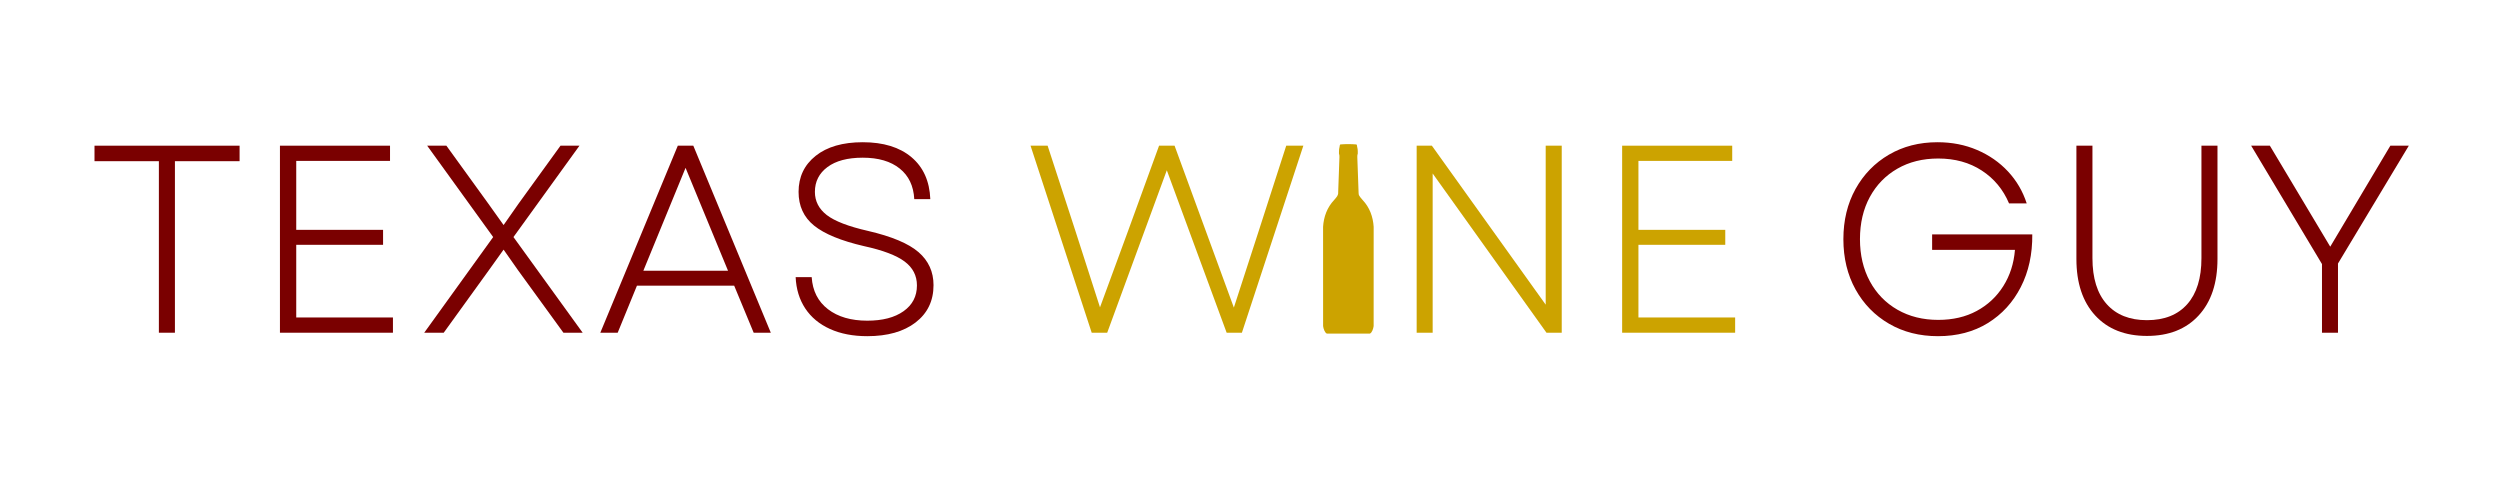
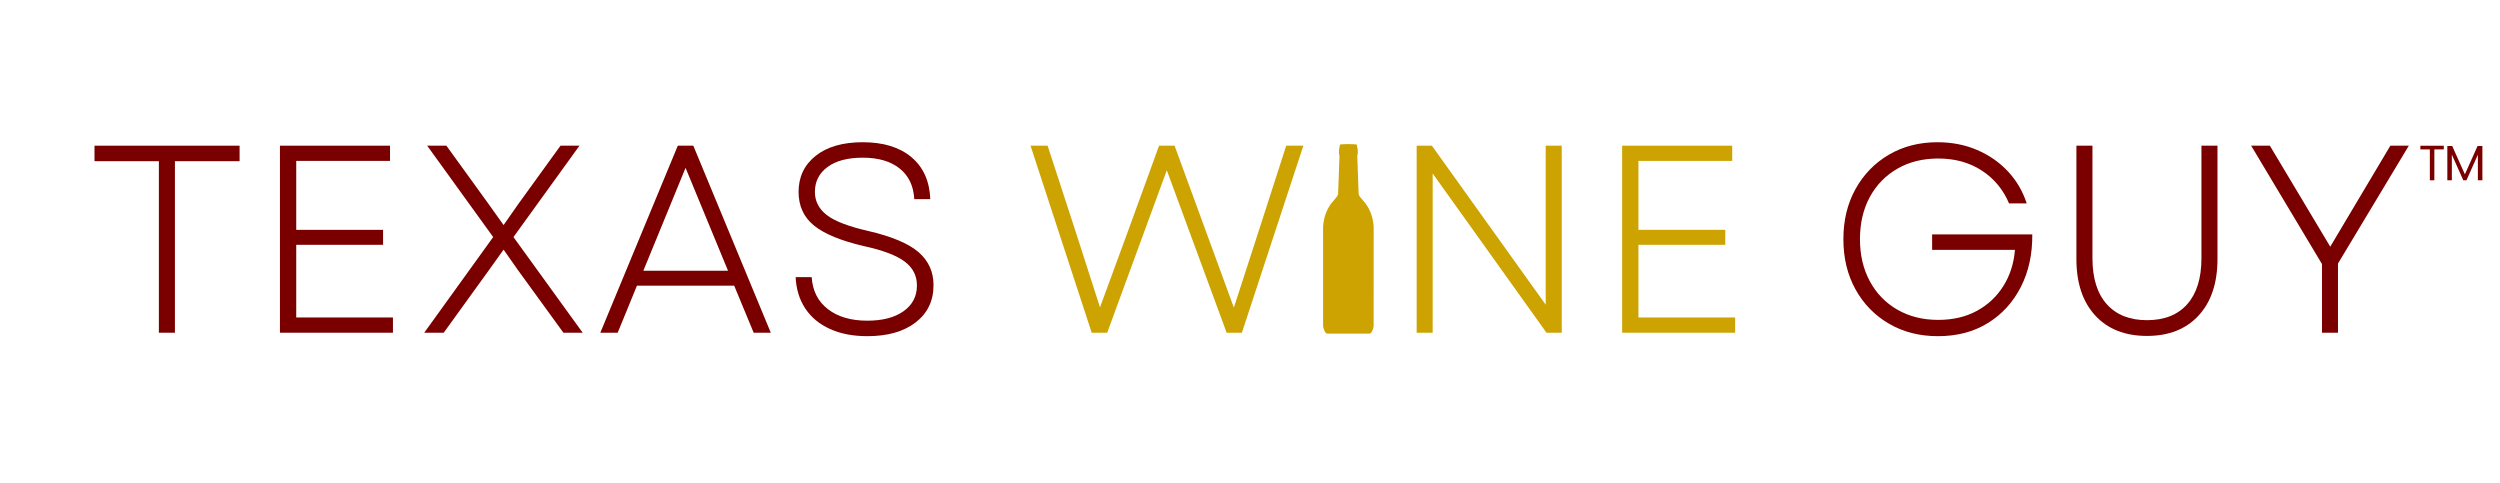
<svg xmlns="http://www.w3.org/2000/svg" width="1445" zoomAndPan="magnify" viewBox="0 0 1083.75 209.25" height="279" preserveAspectRatio="xMidYMid meet" version="1.0">
  <defs>
    <g />
    <clipPath id="909196bc14">
      <path d="M 573.43 62.41 L 595.852 62.41 L 595.852 144.617 L 573.43 144.617 Z M 573.43 62.41 " clip-rule="nonzero" />
    </clipPath>
  </defs>
  <g fill="#7a0000" fill-opacity="1">
    <g transform="translate(36.56118, 144.233)">
      <g>
        <path d="M 32.312 0 L 32.312 -74.359 L 4.406 -74.359 L 4.406 -81.078 L 67.297 -81.078 L 67.297 -74.359 L 39.266 -74.359 L 39.266 0 Z M 32.312 0 " />
      </g>
    </g>
  </g>
  <g fill="#7a0000" fill-opacity="1">
    <g transform="translate(108.2629, 144.233)">
      <g>
        <path d="M 13.094 0 L 13.094 -81.078 L 60.812 -81.078 L 60.812 -74.484 L 20.156 -74.484 L 20.156 -44.594 L 57.797 -44.594 L 57.797 -38.109 L 20.156 -38.109 L 20.156 -6.609 L 62.078 -6.609 L 62.078 0 Z M 13.094 0 " />
      </g>
    </g>
  </g>
  <g fill="#7a0000" fill-opacity="1">
    <g transform="translate(178.8063, 144.233)">
      <g>
        <path d="M 5.094 0 L 34.984 -41.469 L 6.375 -81.078 L 14.703 -81.078 L 32.891 -55.938 L 39.5 -46.672 L 45.984 -55.938 L 64.172 -81.078 L 72.391 -81.078 L 43.781 -41.469 L 73.781 0 L 65.438 0 L 45.75 -27.109 L 39.5 -36.016 L 33.125 -27.109 L 13.547 0 Z M 5.094 0 " />
      </g>
    </g>
  </g>
  <g fill="#7a0000" fill-opacity="1">
    <g transform="translate(257.6898, 144.233)">
      <g>
        <path d="M 2.547 0 L 36.141 -81.078 L 42.859 -81.078 L 76.453 0 L 69.031 0 L 60.578 -20.391 L 18.422 -20.391 L 10.078 0 Z M 21.203 -26.875 L 57.906 -26.875 L 39.5 -71.469 Z M 21.203 -26.875 " />
      </g>
    </g>
  </g>
  <g fill="#7a0000" fill-opacity="1">
    <g transform="translate(336.805, 144.233)">
      <g>
        <path d="M 39.156 1.5 C 32.977 1.5 27.586 0.457 22.984 -1.625 C 18.391 -3.707 14.816 -6.676 12.266 -10.531 C 9.723 -14.395 8.336 -18.914 8.109 -24.094 L 15.062 -24.094 C 15.445 -18.145 17.801 -13.508 22.125 -10.188 C 26.445 -6.875 32.125 -5.219 39.156 -5.219 C 45.789 -5.219 51.035 -6.586 54.891 -9.328 C 58.754 -12.066 60.688 -15.789 60.688 -20.5 C 60.688 -24.75 58.91 -28.203 55.359 -30.859 C 51.805 -33.523 45.941 -35.75 37.766 -37.531 C 27.797 -39.844 20.57 -42.812 16.094 -46.438 C 11.613 -50.07 9.375 -54.941 9.375 -61.047 C 9.375 -67.523 11.844 -72.734 16.781 -76.672 C 21.727 -80.609 28.531 -82.578 37.188 -82.578 C 46.133 -82.578 53.176 -80.414 58.312 -76.094 C 63.445 -71.77 66.172 -65.707 66.484 -57.906 L 59.531 -57.906 C 59.227 -63.625 57.125 -68.047 53.219 -71.172 C 49.32 -74.305 43.977 -75.875 37.188 -75.875 C 30.613 -75.875 25.516 -74.52 21.891 -71.812 C 18.266 -69.113 16.453 -65.523 16.453 -61.047 C 16.453 -57.023 18.164 -53.68 21.594 -51.016 C 25.031 -48.359 31 -46.062 39.5 -44.125 C 49.77 -41.738 57.066 -38.672 61.391 -34.922 C 65.711 -31.172 67.875 -26.406 67.875 -20.625 C 67.875 -13.82 65.285 -8.43 60.109 -4.453 C 54.941 -0.484 47.957 1.5 39.156 1.5 Z M 39.156 1.5 " />
      </g>
    </g>
  </g>
  <g fill="#7a0000" fill-opacity="1">
    <g transform="translate(412.9084, 144.233)">
      <g />
    </g>
  </g>
  <g fill="#cca300" fill-opacity="1">
    <g transform="translate(443.9564, 144.233)">
      <g>
        <path d="M 29.297 0 L 2.781 -81.078 L 10.188 -81.078 L 22.234 -44.125 L 32.891 -11 L 45.062 -44.125 L 58.5 -81.078 L 65.219 -81.078 L 90.922 -10.891 L 101.703 -44.125 L 113.625 -81.078 L 121.047 -81.078 L 94.406 0 L 87.797 0 L 61.859 -70.422 L 47.484 -31.281 L 36.016 0 Z M 29.297 0 " />
      </g>
    </g>
  </g>
  <g fill="#cca300" fill-opacity="1">
    <g transform="translate(567.7838, 144.233)">
      <g>
        <path d="M 13.094 0 L 13.094 -81.078 L 20.156 -81.078 L 20.156 0 Z M 13.094 0 " />
      </g>
    </g>
  </g>
  <g fill="#cca300" fill-opacity="1">
    <g transform="translate(601.0284, 144.233)">
      <g>
        <path d="M 13.094 0 L 13.094 -81.078 L 19.688 -81.078 L 69.031 -12.156 L 69.031 -81.078 L 75.984 -81.078 L 75.984 0 L 69.375 0 L 20.031 -69.031 L 20.031 0 Z M 13.094 0 " />
      </g>
    </g>
  </g>
  <g fill="#cca300" fill-opacity="1">
    <g transform="translate(690.1054, 144.233)">
      <g>
        <path d="M 13.094 0 L 13.094 -81.078 L 60.812 -81.078 L 60.812 -74.484 L 20.156 -74.484 L 20.156 -44.594 L 57.797 -44.594 L 57.797 -38.109 L 20.156 -38.109 L 20.156 -6.609 L 62.078 -6.609 L 62.078 0 Z M 13.094 0 " />
      </g>
    </g>
  </g>
  <g fill="#7a0000" fill-opacity="1">
    <g transform="translate(760.6572, 144.233)">
      <g />
    </g>
  </g>
  <g fill="#7a0000" fill-opacity="1">
    <g transform="translate(791.7009, 144.233)">
      <g>
        <path d="M 48.422 1.5 C 40.461 1.5 33.395 -0.289 27.219 -3.875 C 21.039 -7.469 16.191 -12.43 12.672 -18.766 C 9.16 -25.098 7.406 -32.359 7.406 -40.547 C 7.406 -48.723 9.16 -55.977 12.672 -62.312 C 16.191 -68.645 21.02 -73.602 27.156 -77.188 C 33.301 -80.781 40.312 -82.578 48.188 -82.578 C 54.438 -82.578 60.164 -81.457 65.375 -79.219 C 70.594 -76.988 75.055 -73.883 78.766 -69.906 C 82.473 -65.926 85.176 -61.312 86.875 -56.062 L 79.219 -56.062 C 76.676 -62.082 72.738 -66.828 67.406 -70.297 C 62.082 -73.773 55.789 -75.516 48.531 -75.516 C 41.812 -75.516 35.906 -74.047 30.812 -71.109 C 25.719 -68.18 21.738 -64.094 18.875 -58.844 C 16.02 -53.594 14.594 -47.492 14.594 -40.547 C 14.594 -33.672 16.02 -27.586 18.875 -22.297 C 21.738 -17.004 25.738 -12.891 30.875 -9.953 C 36.008 -7.023 41.895 -5.562 48.531 -5.562 C 54.863 -5.562 60.422 -6.852 65.203 -9.438 C 69.992 -12.02 73.836 -15.609 76.734 -20.203 C 79.629 -24.805 81.312 -30.039 81.781 -35.906 L 45.875 -35.906 L 45.875 -42.625 L 89.297 -42.625 C 89.379 -34.051 87.719 -26.441 84.312 -19.797 C 80.914 -13.16 76.148 -7.953 70.016 -4.172 C 63.879 -0.391 56.68 1.5 48.422 1.5 Z M 48.422 1.5 " />
      </g>
    </g>
  </g>
  <g fill="#7a0000" fill-opacity="1">
    <g transform="translate(888.0755, 144.233)">
      <g>
        <path d="M 42.625 1.391 C 33.125 1.391 25.648 -1.562 20.203 -7.469 C 14.766 -13.375 12.047 -21.539 12.047 -31.969 L 12.047 -81.078 L 19 -81.078 L 19 -32.312 C 19 -23.664 21.062 -17.023 25.188 -12.391 C 29.32 -7.754 35.133 -5.438 42.625 -5.438 C 50.188 -5.438 56.016 -7.754 60.109 -12.391 C 64.203 -17.023 66.25 -23.664 66.25 -32.312 L 66.25 -81.078 L 73.203 -81.078 L 73.203 -31.969 C 73.203 -21.539 70.477 -13.375 65.031 -7.469 C 59.594 -1.562 52.125 1.391 42.625 1.391 Z M 42.625 1.391 " />
      </g>
    </g>
  </g>
  <g fill="#7a0000" fill-opacity="1">
    <g transform="translate(973.3299, 144.233)">
      <g>
        <path d="M 33.25 0 L 33.25 -29.766 L 2.547 -81.078 L 10.656 -81.078 L 36.828 -37.297 L 62.891 -81.078 L 70.891 -81.078 L 40.188 -30 L 40.188 0 Z M 33.25 0 " />
      </g>
    </g>
  </g>
  <path fill="#cca300" d="M 587.984 96.629 L 594.484 96.629 L 594.484 142.133 L 587.984 142.133 Z M 587.984 96.629 " fill-opacity="1" fill-rule="evenodd" />
  <path fill="#cca300" d="M 584.27 65.977 L 587.984 65.977 L 587.984 85.016 L 584.27 85.016 Z M 584.27 65.977 " fill-opacity="1" fill-rule="evenodd" />
  <g clip-path="url(#909196bc14)">
    <path fill="#cca300" d="M 581.016 62.613 C 580.848 62.742 580.754 63.055 580.715 63.625 C 580.699 63.914 580.641 64.199 580.586 64.262 C 580.531 64.332 580.477 64.832 580.453 65.547 C 580.418 66.539 580.434 66.766 580.551 67.008 C 580.613 67.137 580.645 67.301 580.652 68.078 L 580.098 83.418 C 580.137 84.008 579.996 84.5 579.699 85.008 C 579.461 85.395 579.074 85.863 578.32 86.734 C 575.301 89.918 573.828 94.004 573.555 98.316 L 573.566 141.367 C 573.711 142.484 574.281 144.223 575.176 144.602 L 593.867 144.602 C 594.762 144.223 595.328 142.484 595.473 141.367 L 595.484 98.316 C 595.211 94.004 593.742 89.918 590.723 86.734 C 589.84 85.719 589.461 85.25 589.234 84.82 C 588.98 84.418 588.965 83.988 588.949 83.531 L 588.391 68.078 C 588.395 67.301 588.43 67.137 588.488 67.008 C 588.605 66.766 588.621 66.539 588.59 65.547 C 588.566 64.832 588.512 64.332 588.453 64.262 C 588.402 64.199 588.344 63.914 588.324 63.629 C 588.285 63.055 588.195 62.742 588.023 62.613 C 585.695 62.434 583.344 62.418 581.016 62.613 Z M 586.871 67.578 L 587.277 67.578 L 587.277 82.207 L 586.871 82.207 Z M 591.422 99.109 L 591.422 141.445 L 590.934 141.445 L 590.934 99.109 Z M 593.125 99.109 L 593.125 141.445 L 592.07 141.445 L 592.07 99.109 Z M 593.125 99.109 " fill-opacity="1" fill-rule="nonzero" />
  </g>
+   <g fill="#7a0000" aria-label="trademark">
+     <path transform="translate(1048.500,78.154) scale(0.02149,-0.02149)" d="M506 697V623H316V0H225V623H34V697Z" />
+     <path transform="translate(1059.266,78.154) scale(0.02149,-0.02149)" d="M784 692V0H693V516L463 0H399L168 517V0H77V692H175L431 120L687 692Z" />
+   </g>
</svg>
